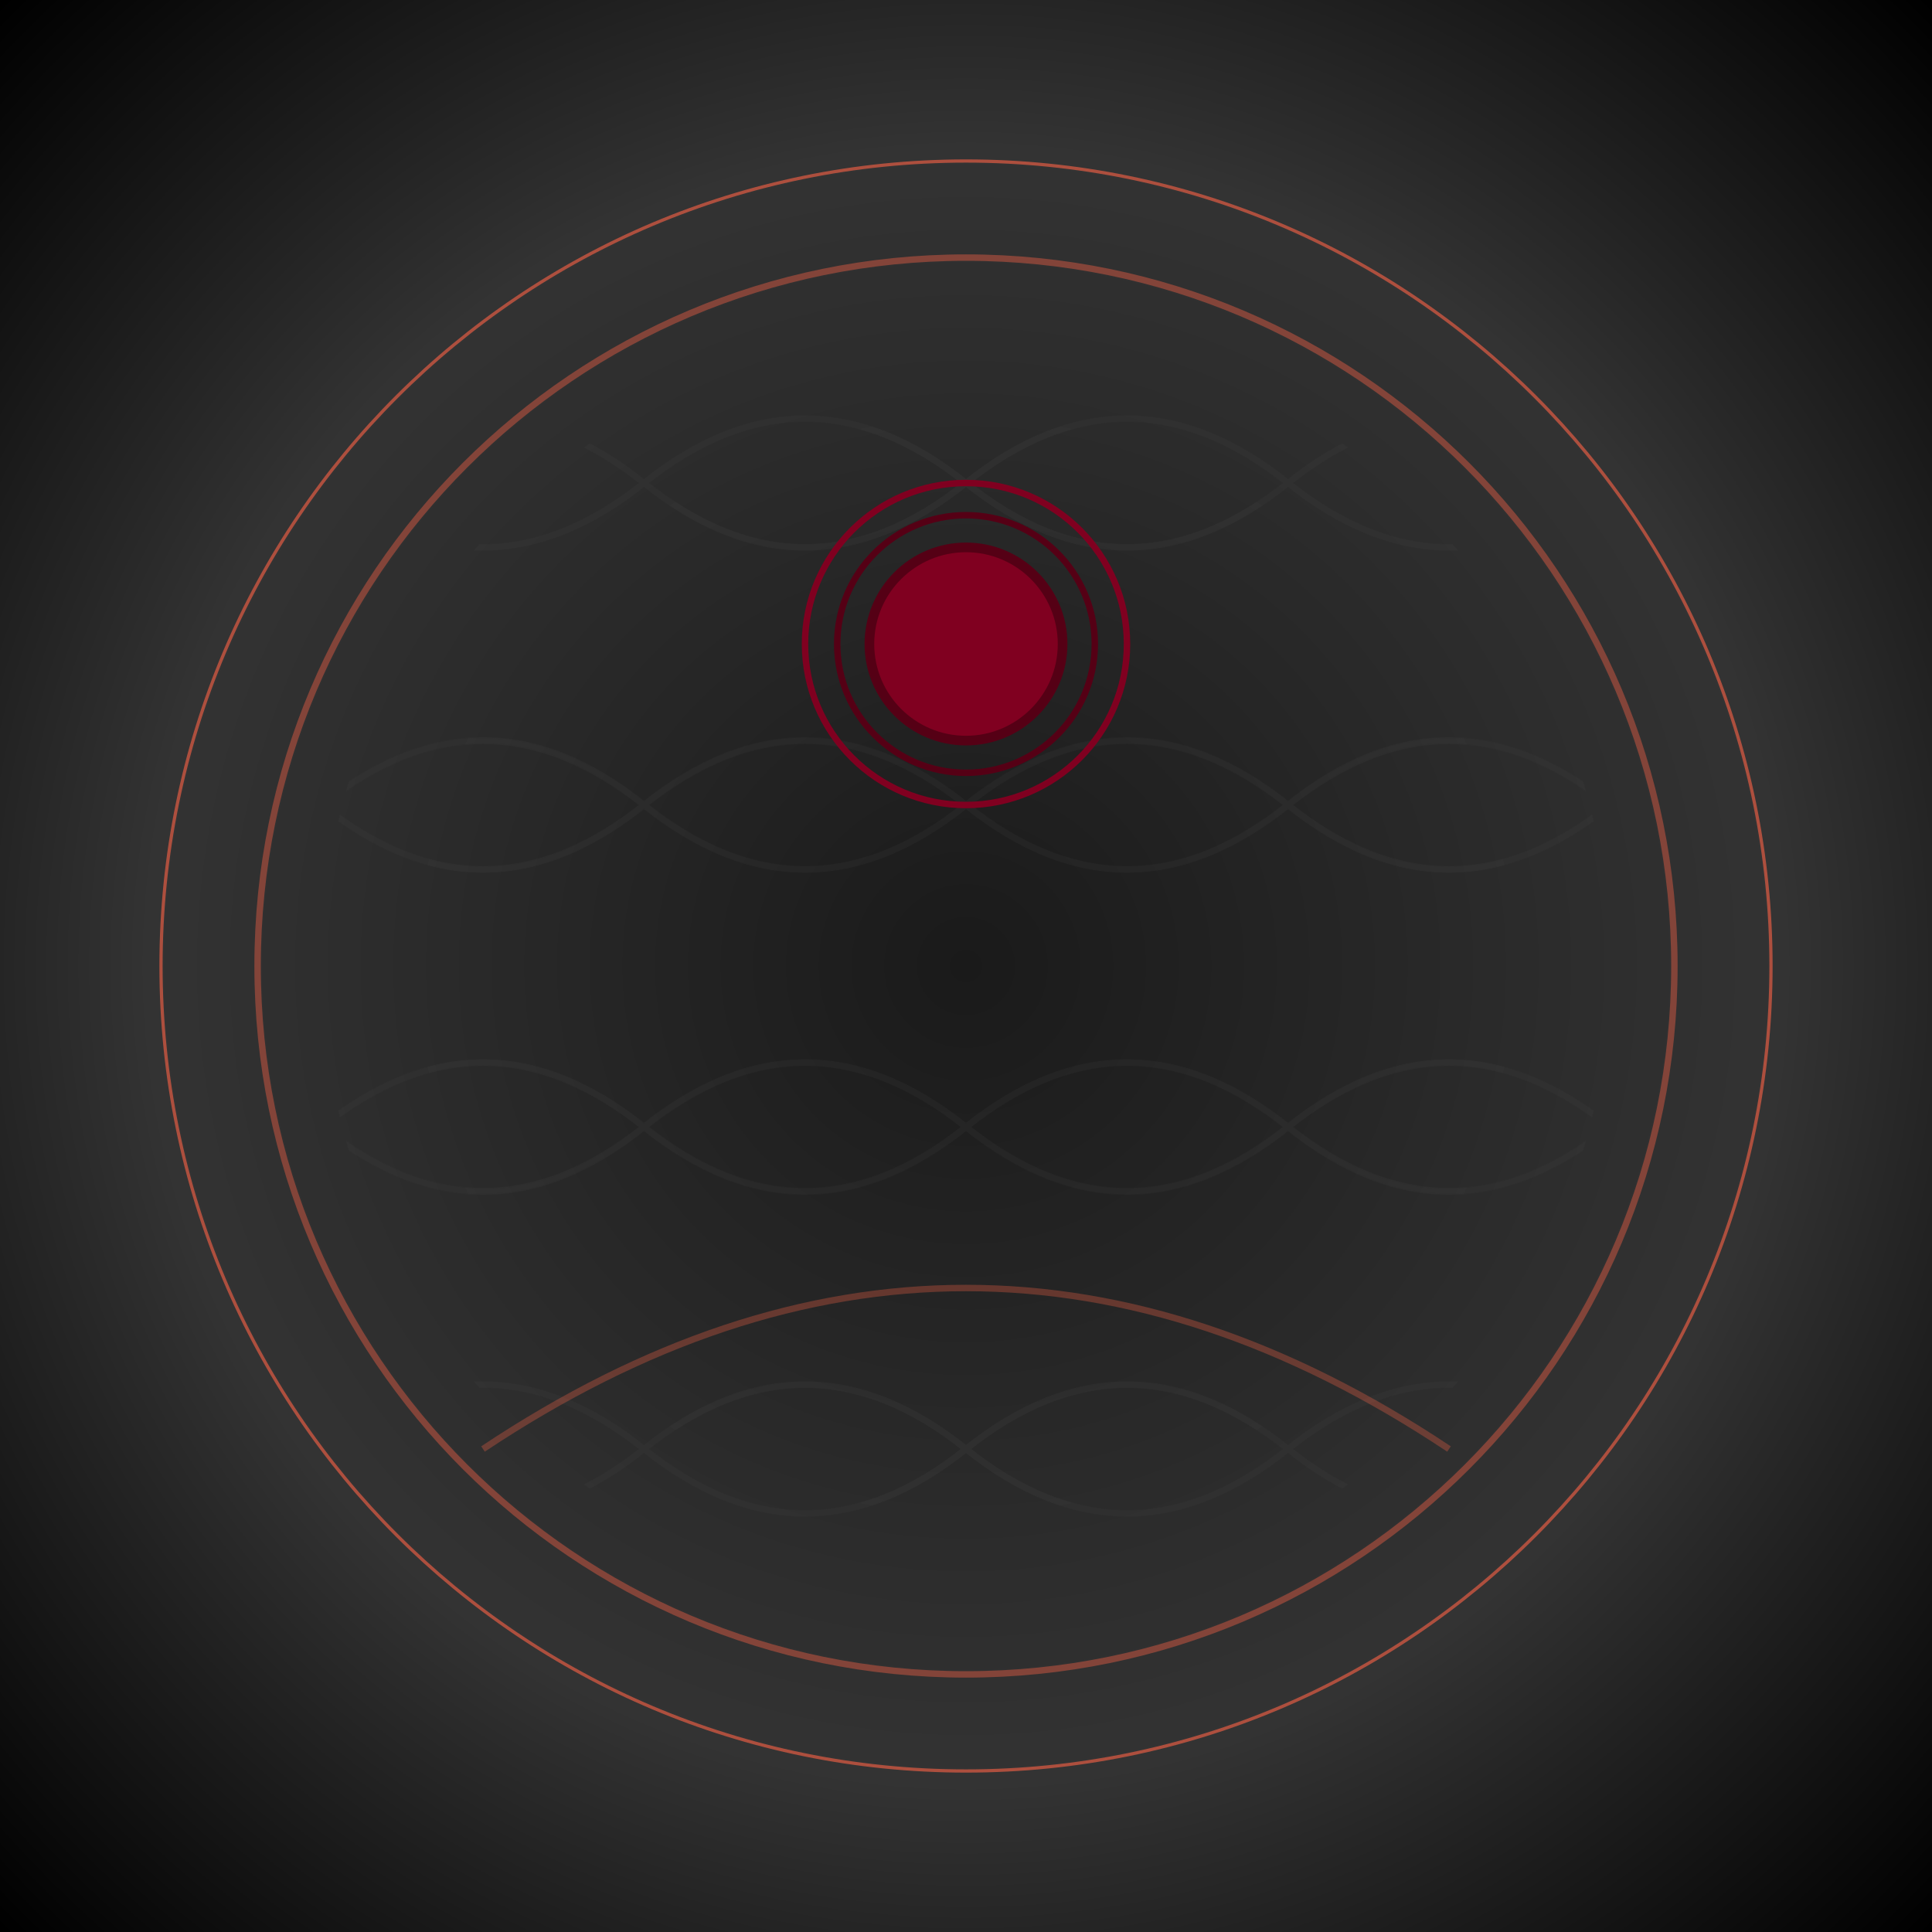
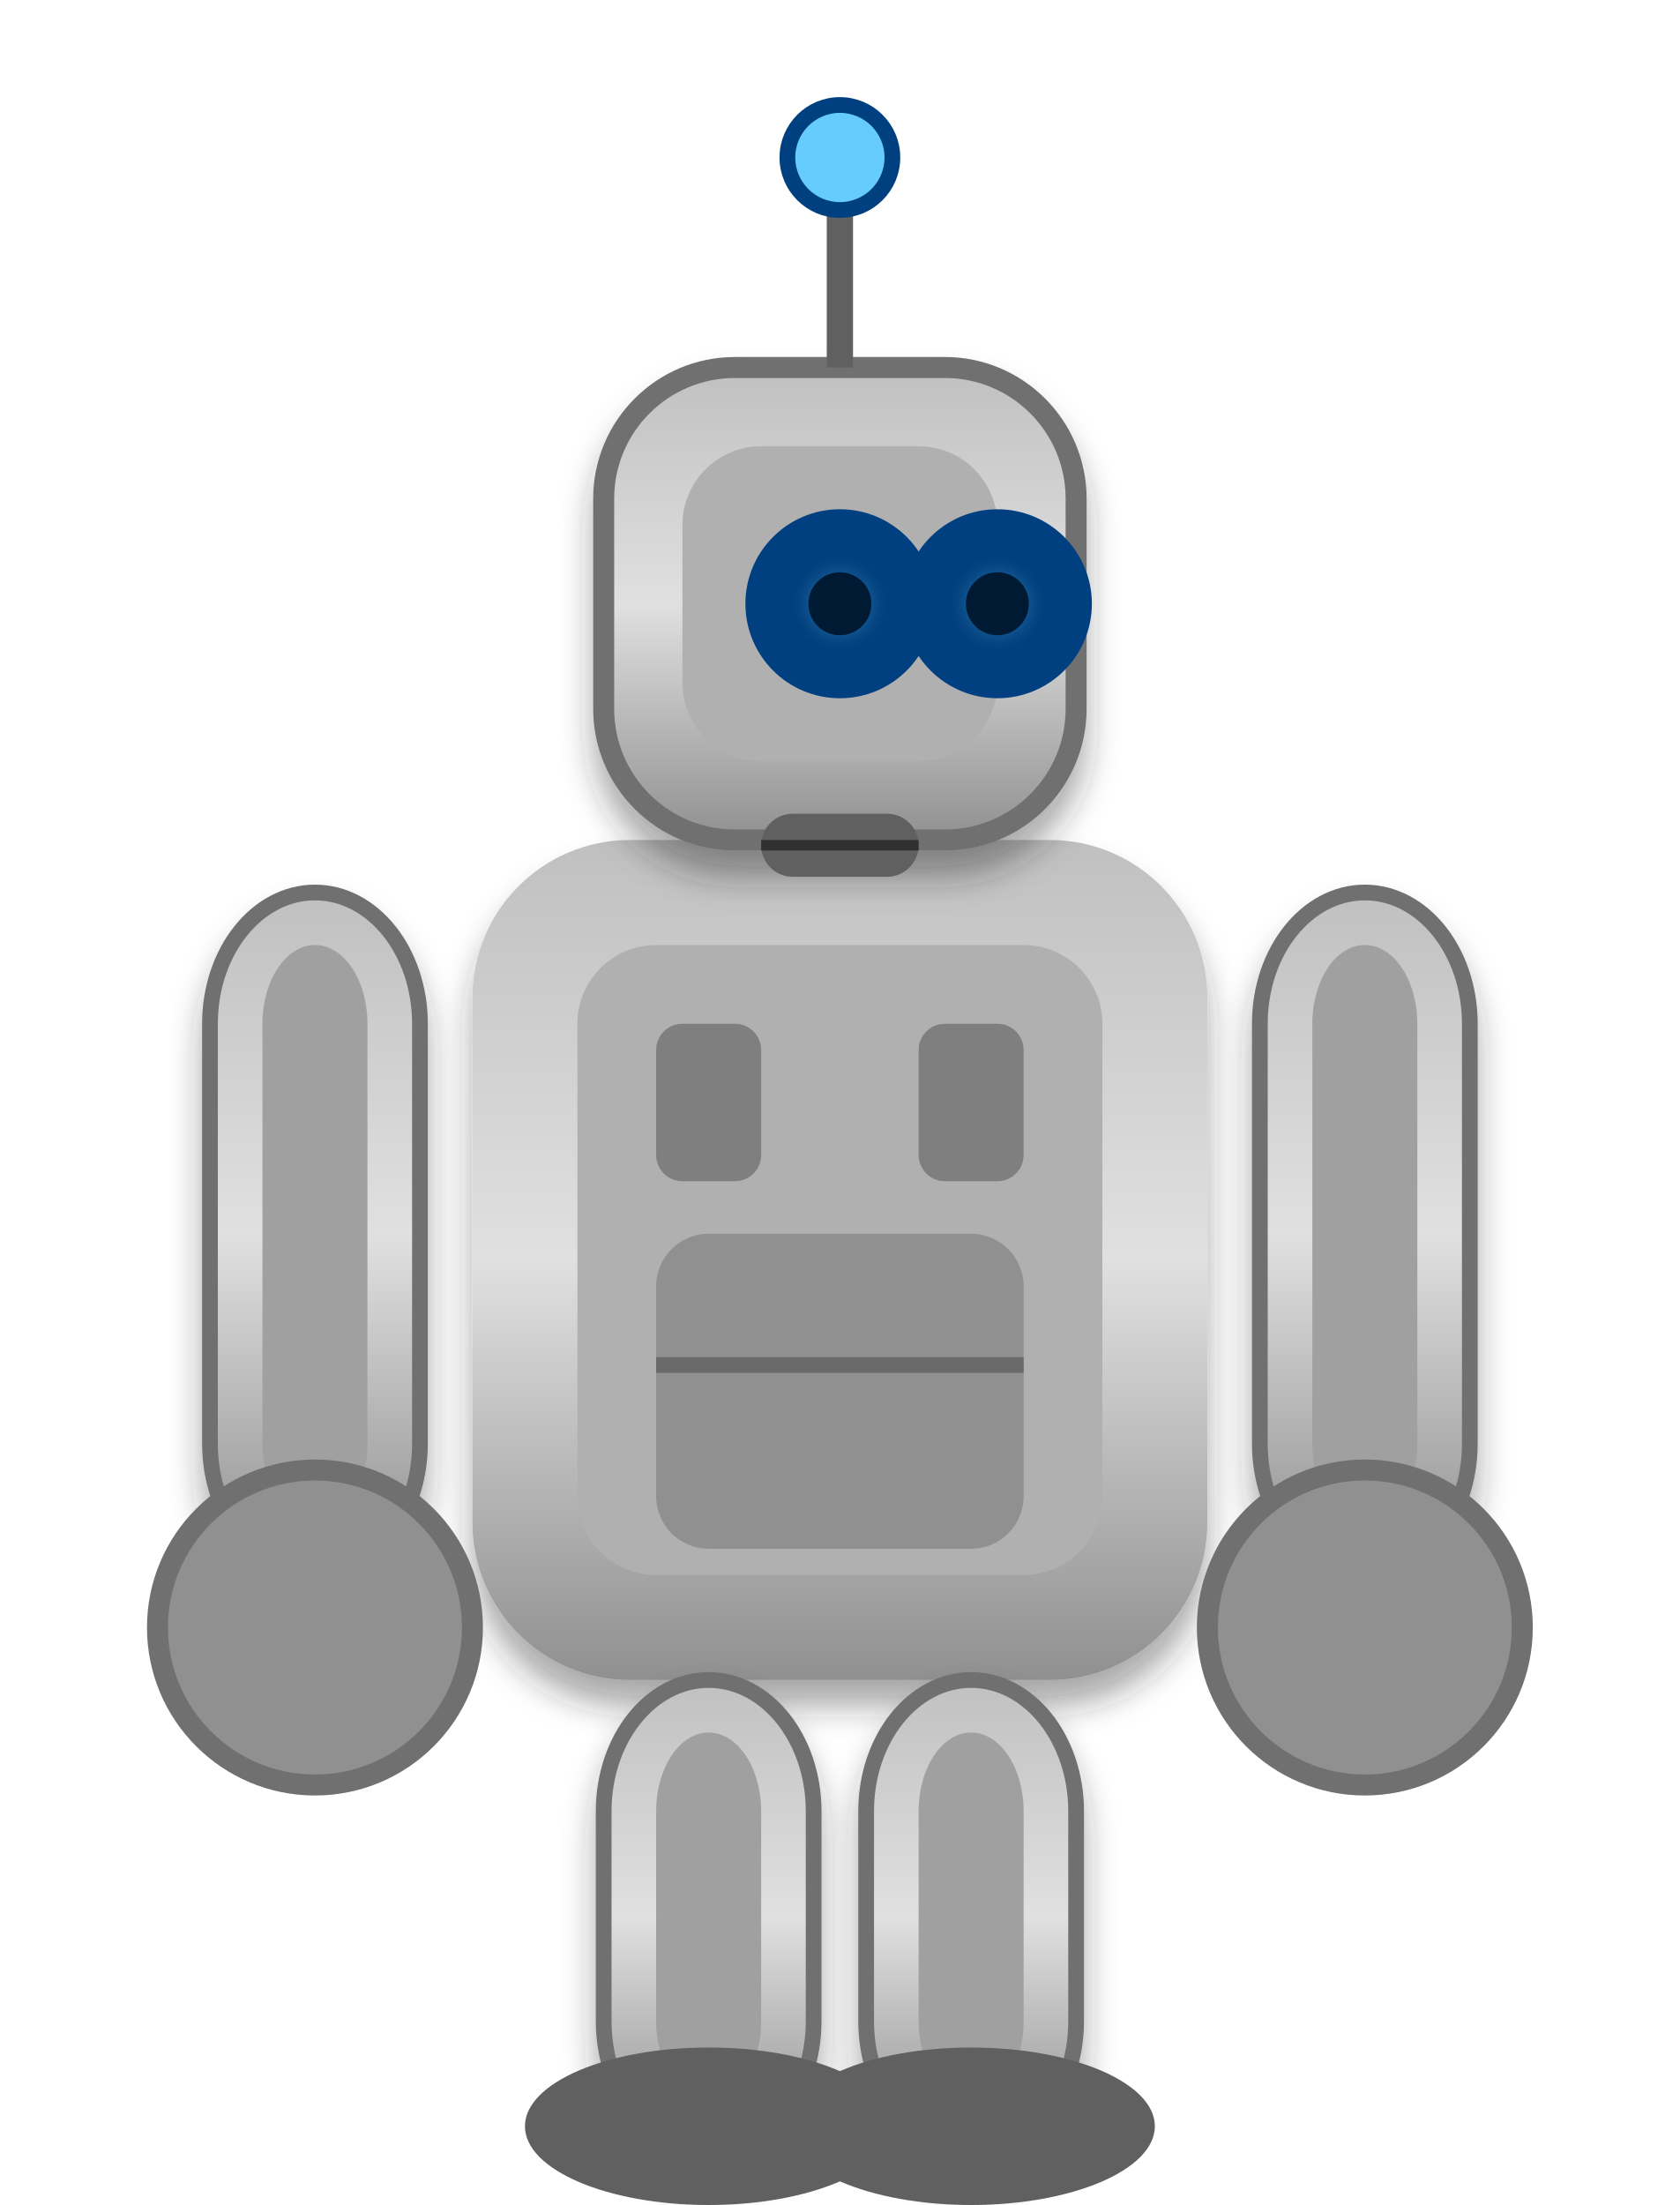
- <svg xmlns="http://www.w3.org/2000/svg" viewBox="0 0 600 600">
+ <svg xmlns="http://www.w3.org/2000/svg" width="320" height="420" viewBox="0 0 320 420">
  <defs>
-     <radialGradient id="nightGradient" cx="50%" cy="50%" r="70%">
-       <stop offset="0%" stop-color="#1a1a1a" />
-       <stop offset="60%" stop-color="#333333" />
-       <stop offset="100%" stop-color="#000000" />
+     <linearGradient id="metalGradient" x1="0" y1="0" x2="0" y2="1">
+       <stop offset="0%" stop-color="#c0c0c0" />
+       <stop offset="50%" stop-color="#e0e0e0" />
+       <stop offset="100%" stop-color="#909090" />
+     </linearGradient>
+     <radialGradient id="eyeGlow" cx="0.5" cy="0.5" r="0.5" fx="0.5" fy="0.5">
+       <stop offset="0%" stop-color="#66ccff" stop-opacity="0.9" />
+       <stop offset="100%" stop-color="#003366" stop-opacity="0" />
    </radialGradient>
-     <pattern id="wavePattern" patternUnits="userSpaceOnUse" width="100" height="100">
-       <path d="M0,50 Q50,10 100,50 Q50,90 0,50 Z" fill="none" stroke="#f0f0f0" stroke-width="2" opacity="0.1" />
-     </pattern>
+     <filter id="shadow" x="-20%" y="-20%" width="140%" height="140%">
+       <feDropShadow dx="0" dy="5" stdDeviation="3" flood-color="#222" flood-opacity="0.4" />
+     </filter>
  </defs>
-   <rect width="100%" height="100%" fill="url(#nightGradient)" />
-   <g transform="translate(300,300)">
-     <circle r="200" fill="url(#wavePattern)" opacity="0.2" />
-     <circle r="170" fill="url(#wavePattern)" opacity="0.1" />
-   </g>
-   <g transform="translate(300,300)">
-     <circle r="250" fill="none" stroke="#ff6347" stroke-opacity="0.6" stroke-width="1" />
-     <circle r="220" fill="none" stroke="#ff6347" stroke-opacity="0.4" stroke-width="2" />
-   </g>
-   <g transform="translate(300, 200)">
-     <circle r="30" fill="#800020" stroke="#550015" stroke-width="3" />
-     <circle r="40" fill="none" stroke="#550015" stroke-width="2" />
-     <circle r="50" fill="none" stroke="#800020" stroke-width="2" />
-   </g>
-   <path d="M150,450 Q300,350 450,450" fill="none" stroke="#ff6347" stroke-width="2" opacity="0.3" />
+   <rect x="90" y="160" width="140" height="160" rx="30" ry="30" fill="url(#metalGradient)" filter="url(#shadow)" />
+   <rect x="110" y="180" width="100" height="120" rx="15" ry="15" fill="#b0b0b0" />
+   <rect x="125" y="195" width="20" height="30" rx="5" ry="5" fill="#7f7f7f" />
+   <rect x="175" y="195" width="20" height="30" rx="5" ry="5" fill="#7f7f7f" />
+   <rect x="125" y="235" width="70" height="60" rx="10" ry="10" fill="#909090" />
+   <line x1="125" y1="260" x2="195" y2="260" stroke="#6a6a6a" stroke-width="3" />
+   <rect x="115" y="70" width="90" height="90" rx="25" ry="25" fill="url(#metalGradient)" stroke="#707070" stroke-width="4" filter="url(#shadow)" />
+   <rect x="130" y="85" width="60" height="60" rx="15" ry="15" fill="#b0b0b0" />
+   <circle cx="160" cy="115" r="18" fill="#004080" />
+   <circle cx="190" cy="115" r="18" fill="#004080" />
+   <circle cx="160" cy="115" r="10" fill="url(#eyeGlow)" />
+   <circle cx="190" cy="115" r="10" fill="url(#eyeGlow)" />
+   <circle cx="160" cy="115" r="6" fill="#001a33" />
+   <circle cx="190" cy="115" r="6" fill="#001a33" />
+   <rect x="145" y="155" width="30" height="12" rx="6" ry="6" fill="#606060" />
+   <line x1="145" y1="161" x2="175" y2="161" stroke="#303030" stroke-width="2" />
+   <line x1="160" y1="70" x2="160" y2="40" stroke="#606060" stroke-width="5" />
+   <circle cx="160" cy="30" r="10" fill="#66ccff" stroke="#004080" stroke-width="3" />
+   <rect x="40" y="170" width="40" height="130" rx="25" ry="25" fill="url(#metalGradient)" stroke="#707070" stroke-width="3" filter="url(#shadow)" />
+   <rect x="240" y="170" width="40" height="130" rx="25" ry="25" fill="url(#metalGradient)" stroke="#707070" stroke-width="3" filter="url(#shadow)" />
+   <rect x="50" y="180" width="20" height="110" rx="15" ry="15" fill="#a0a0a0" />
+   <rect x="250" y="180" width="20" height="110" rx="15" ry="15" fill="#a0a0a0" />
+   <circle cx="60" cy="310" r="30" fill="#909090" stroke="#707070" stroke-width="4" />
+   <circle cx="260" cy="310" r="30" fill="#909090" stroke="#707070" stroke-width="4" />
+   <rect x="115" y="320" width="40" height="90" rx="25" ry="25" fill="url(#metalGradient)" stroke="#707070" stroke-width="3" filter="url(#shadow)" />
+   <rect x="165" y="320" width="40" height="90" rx="25" ry="25" fill="url(#metalGradient)" stroke="#707070" stroke-width="3" filter="url(#shadow)" />
+   <rect x="125" y="330" width="20" height="70" rx="15" ry="15" fill="#a0a0a0" />
+   <rect x="175" y="330" width="20" height="70" rx="15" ry="15" fill="#a0a0a0" />
+   <ellipse cx="135" cy="405" rx="35" ry="15" fill="#606060" />
+   <ellipse cx="185" cy="405" rx="35" ry="15" fill="#606060" />
</svg>
